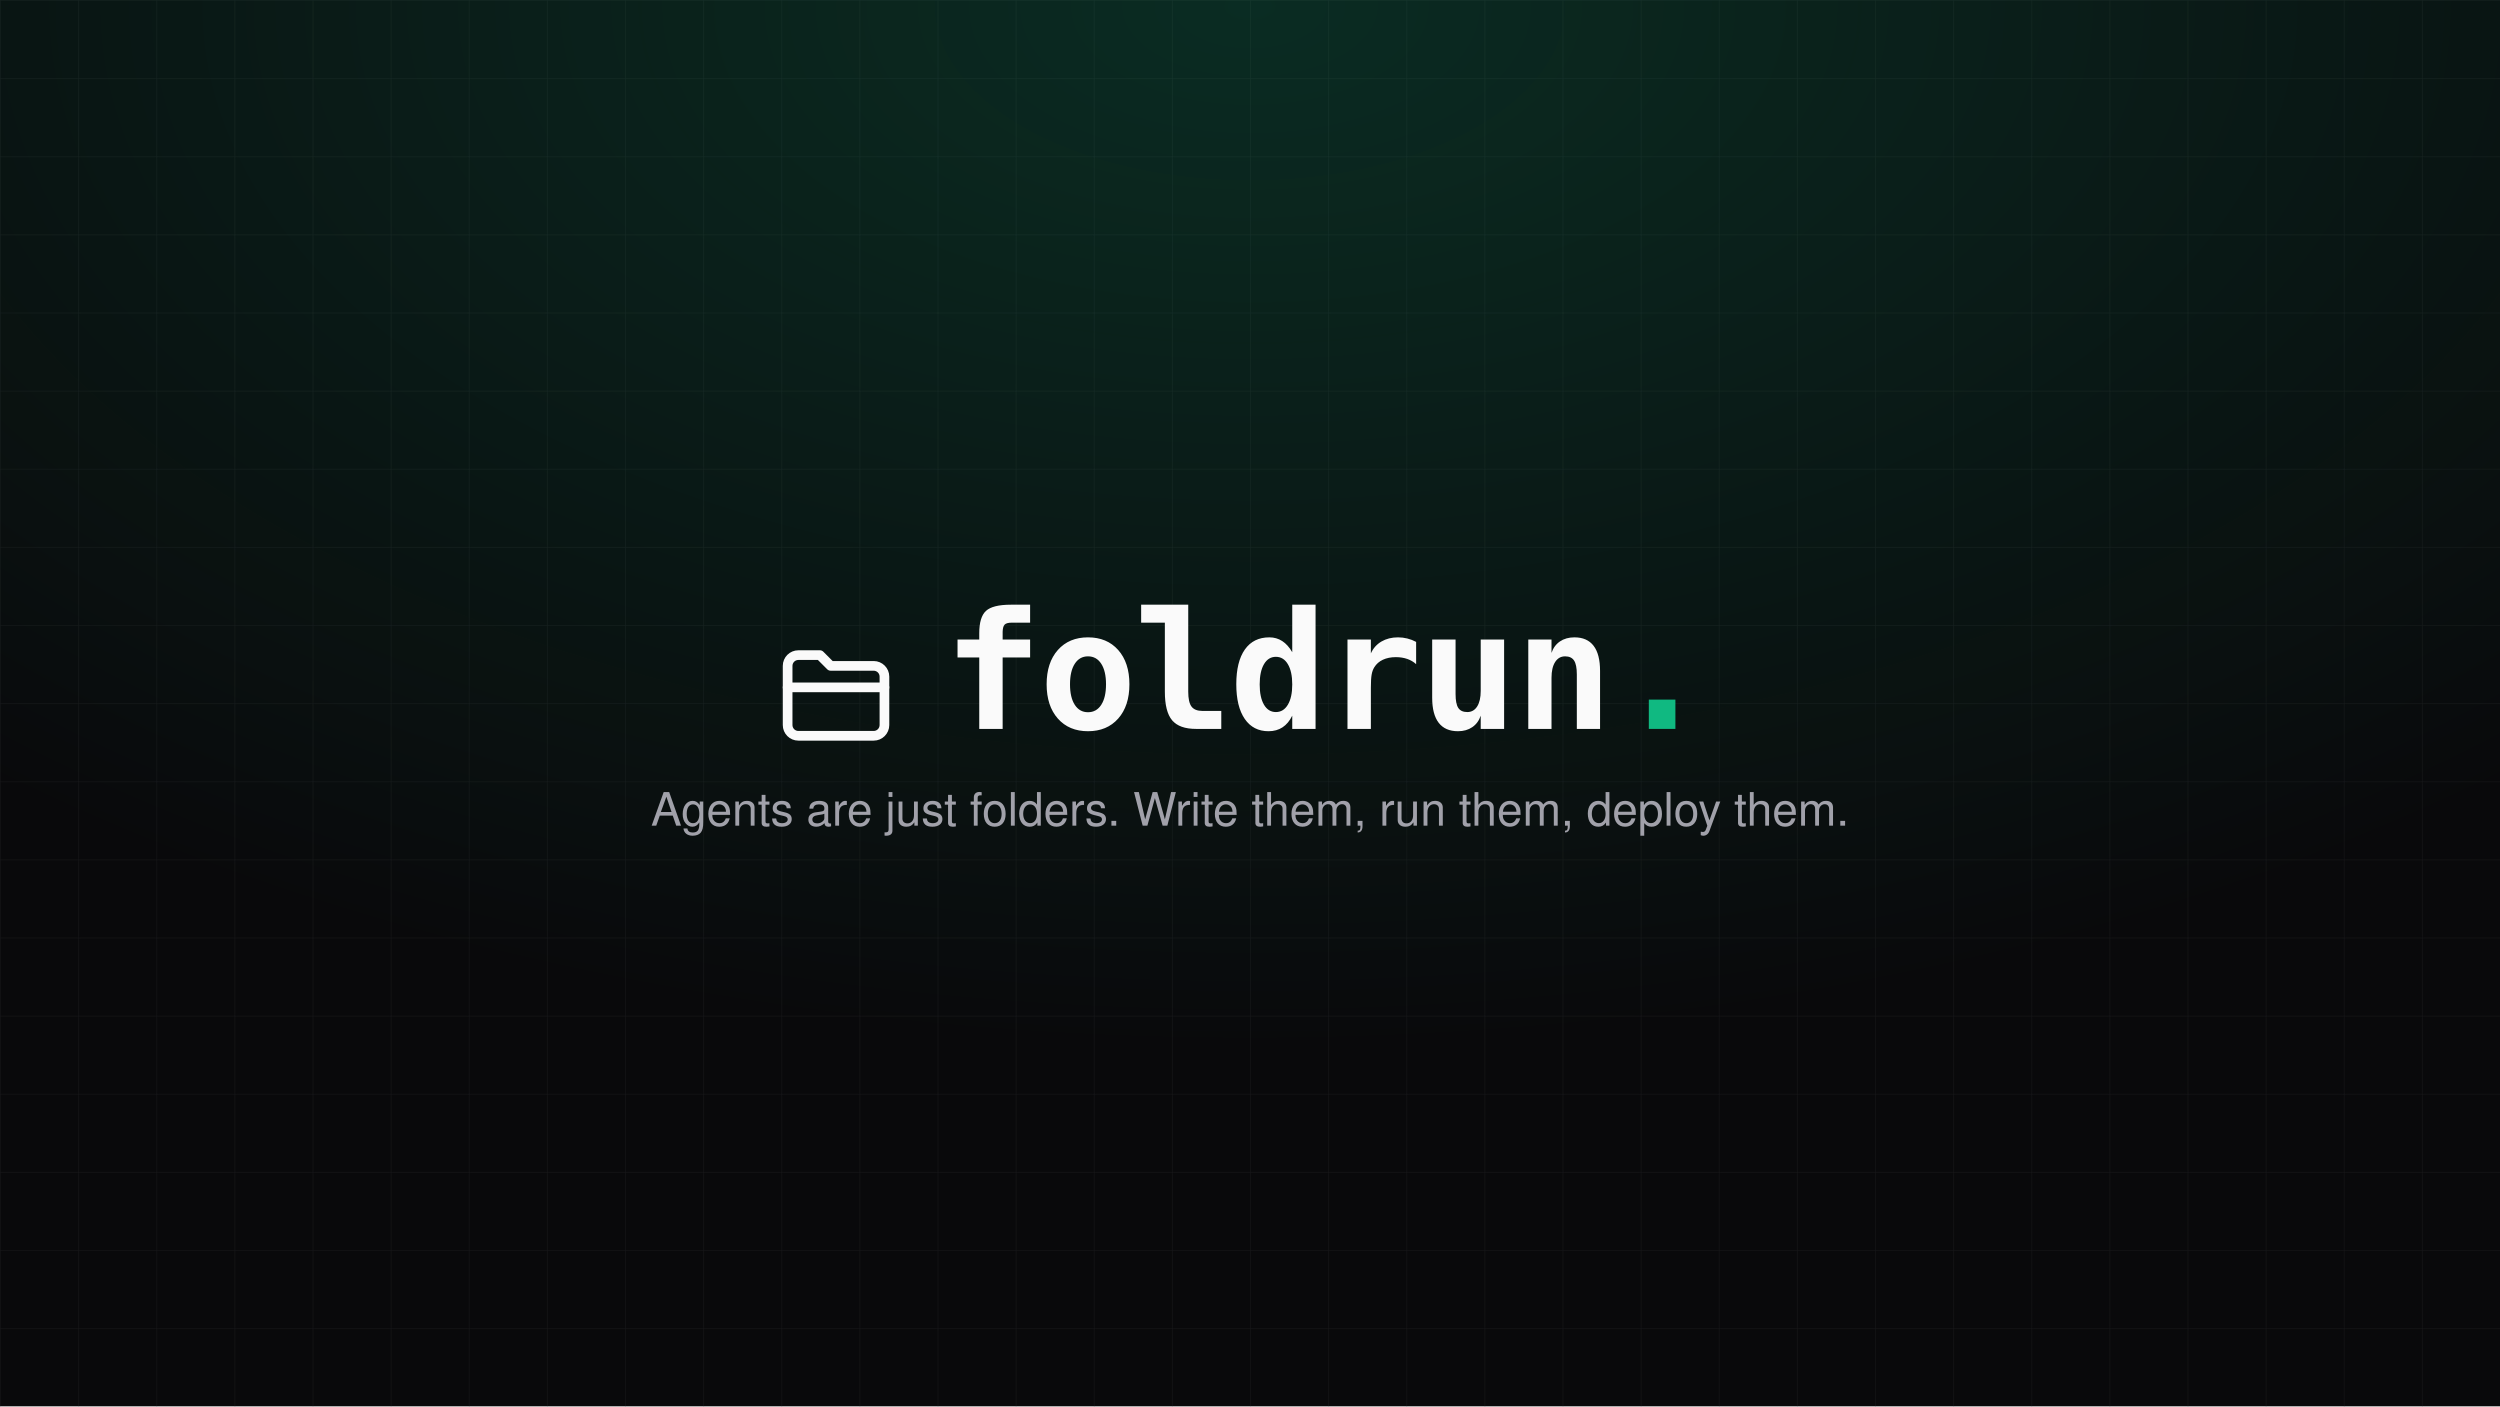
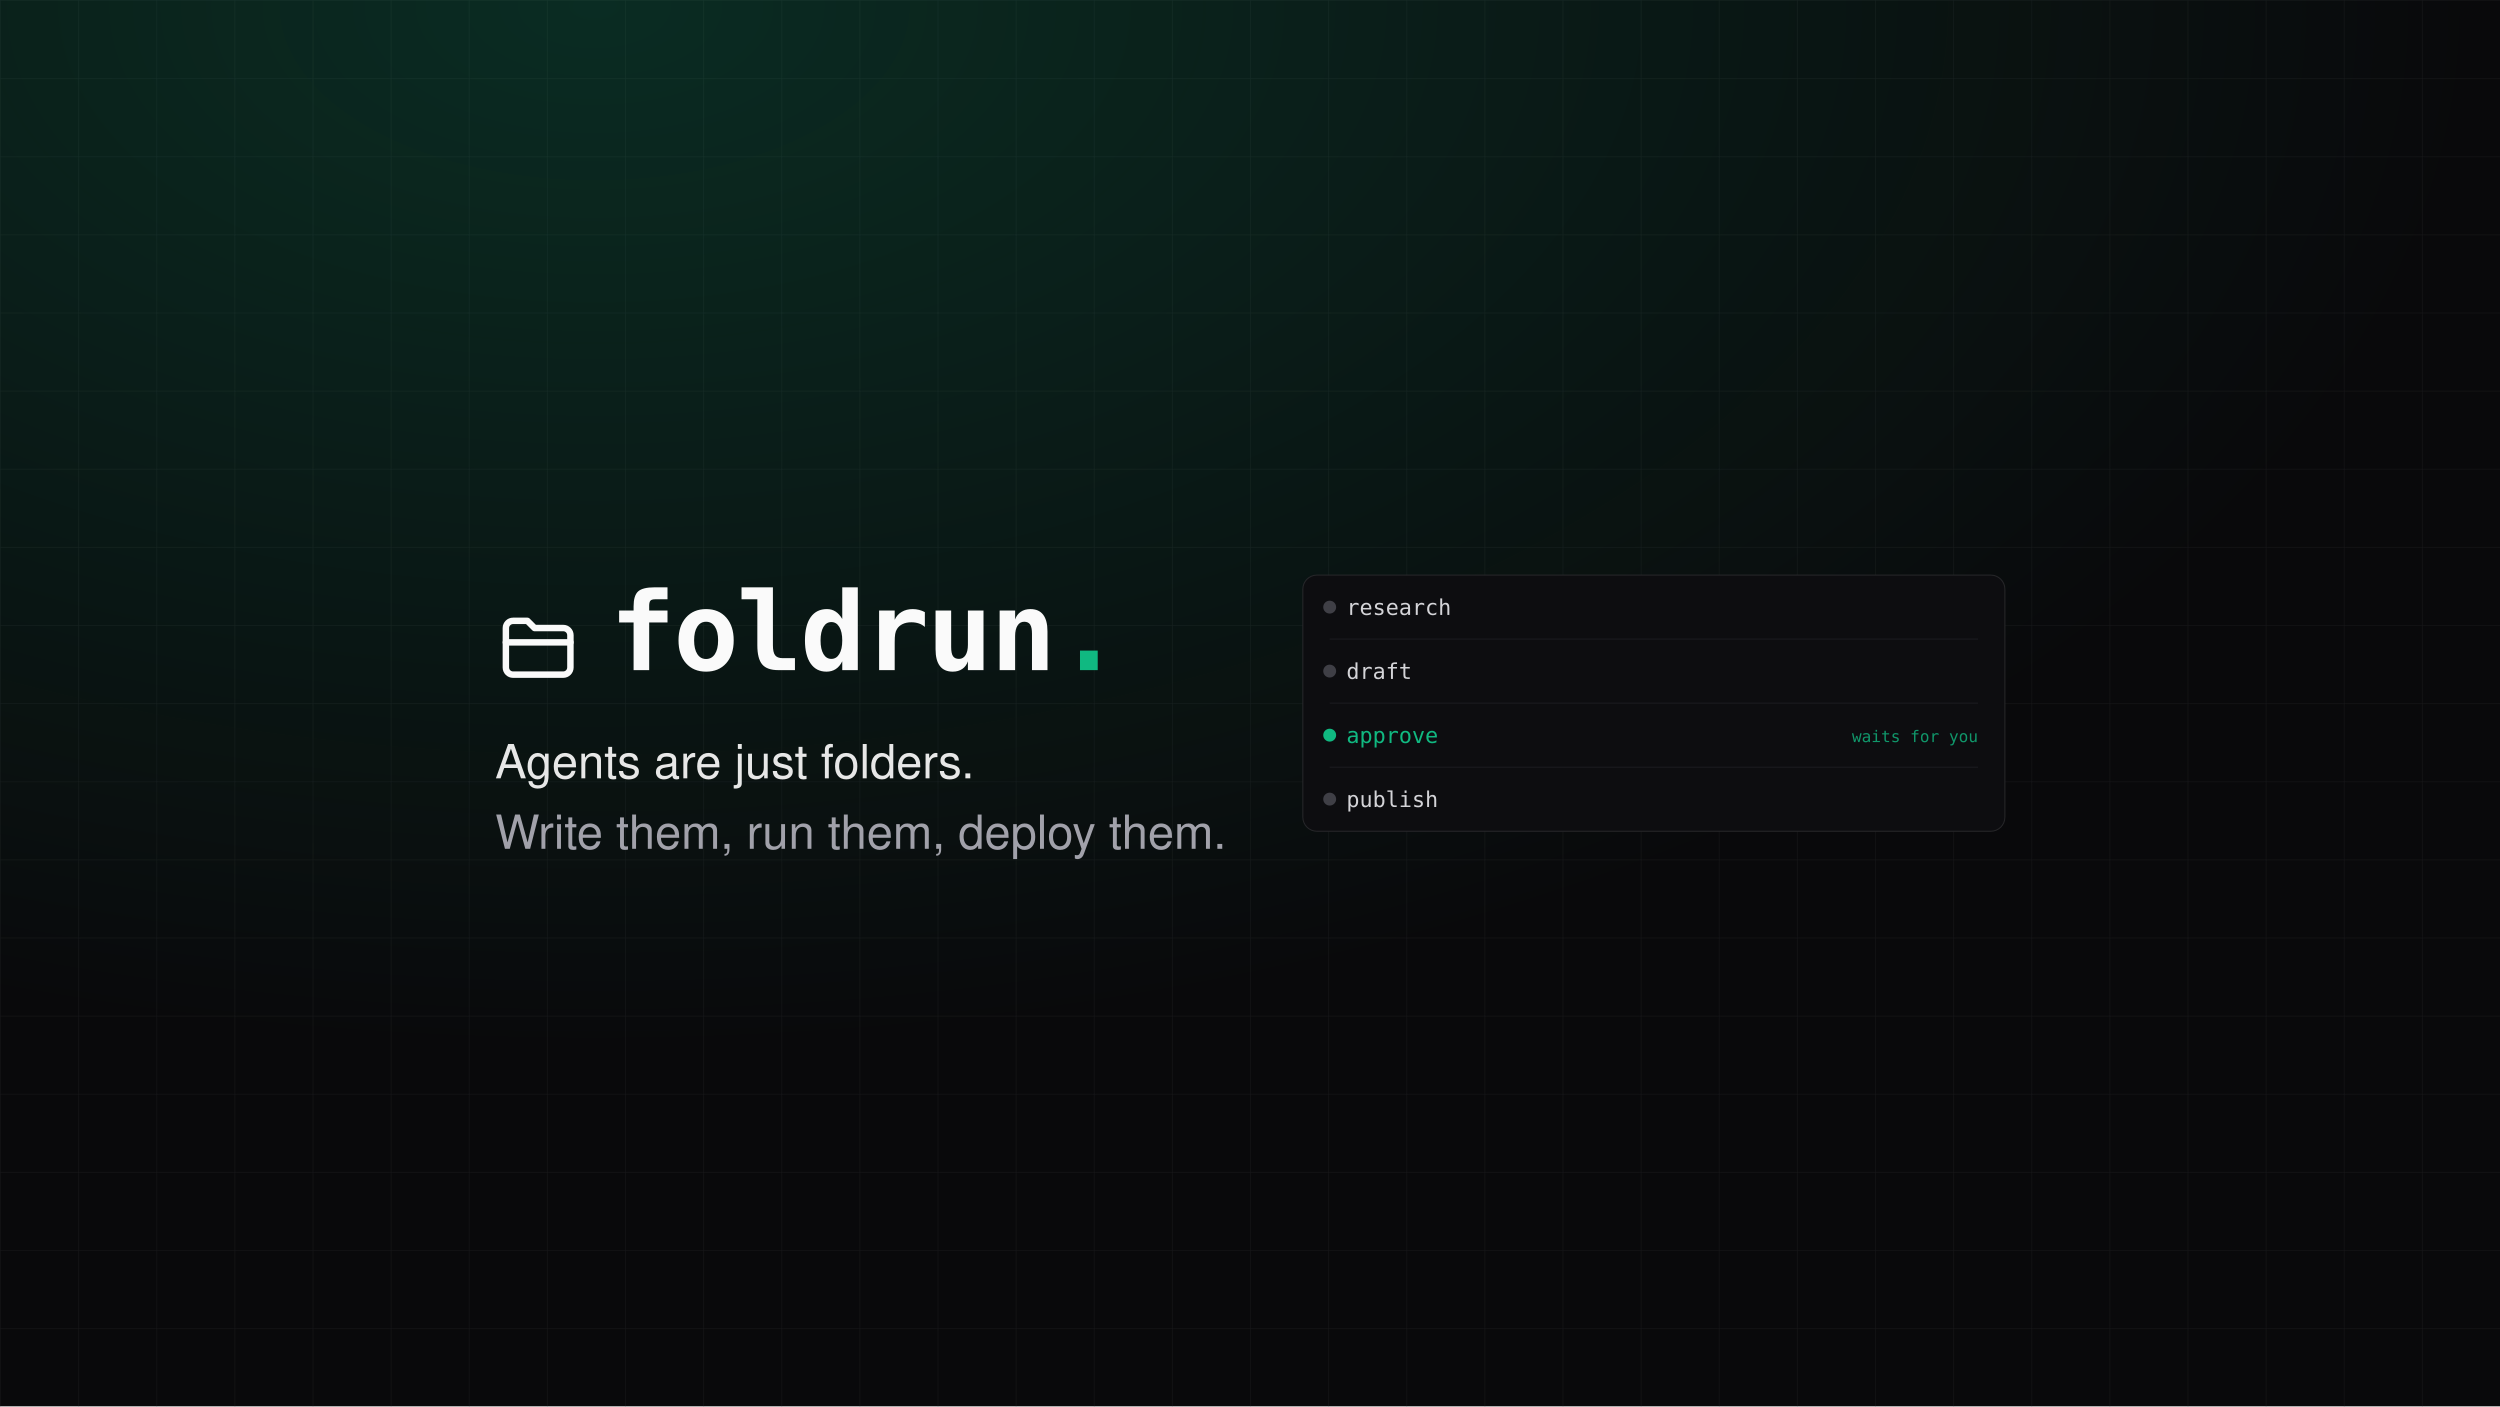
<svg xmlns="http://www.w3.org/2000/svg" width="2560" height="1440" viewBox="0 0 2560 1440">
  <defs>
    <pattern id="grid" width="80" height="80" patternUnits="userSpaceOnUse">
      <path d="M80 0H0v80" fill="none" stroke="#18181b" stroke-width="1" />
    </pattern>
-     <radialGradient id="glow" cx="50%" cy="0%" r="75%">
+     <radialGradient id="glow" cx="24%" cy="0%" r="75%">
      <stop offset="0%" stop-color="#10b981" stop-opacity="0.20" />
      <stop offset="100%" stop-color="#10b981" stop-opacity="0" />
    </radialGradient>
  </defs>
  <rect width="2560" height="1440" fill="#09090b" />
  <rect width="2560" height="1440" fill="url(#grid)" />
  <rect width="2560" height="1440" fill="url(#glow)" />
-   <g transform="translate(790.0 643.3) scale(5.5078)" fill="none" stroke="#fafafa" stroke-width="1.8" stroke-linecap="round" stroke-linejoin="round">
+   <g transform="translate(507.0 617.4) scale(3.6719)" fill="none" stroke="#fafafa" stroke-width="1.8" stroke-linecap="round" stroke-linejoin="round">
    <path d="M3 7a2 2 0 0 1 2-2h4l2 2h8a2 2 0 0 1 2 2v9a2 2 0 0 1-2 2H5a2 2 0 0 1-2-2Z" />
    <path d="M3 11h18" />
  </g>
-   <text x="966.3" y="746.4" font-family="ui-monospace, SFMono-Regular, Menlo, monospace" font-size="167.4" font-weight="600" letter-spacing="-3.35" fill="#fafafa">foldrun<tspan fill="#10b981">.</tspan>
+   <text x="624.5" y="686.2" font-family="ui-monospace, SFMono-Regular, Menlo, monospace" font-size="111.6" font-weight="600" letter-spacing="-2.23" fill="#fafafa">foldrun<tspan fill="#10b981">.</tspan>
  </text>
-   <text x="1280" y="845.5" text-anchor="middle" font-family="-apple-system, BlinkMacSystemFont, Helvetica, Arial, sans-serif" font-size="47.2" fill="#a1a1aa">Agents are just folders. Write them, run them, deploy them.</text>
+   <text x="507.0" y="797.0" font-family="-apple-system, BlinkMacSystemFont, Helvetica, Arial, sans-serif" font-size="48.2" fill="#fafafa" opacity="0.92">Agents are just folders.</text>
+   <text x="507.0" y="869.2" font-family="-apple-system, BlinkMacSystemFont, Helvetica, Arial, sans-serif" font-size="48.2" fill="#a1a1aa">Write them, run them, deploy them.</text>
+   <g>
+     <rect x="1334.1" y="588.9" width="718.9" height="262.3" rx="14.4" fill="#0d0d10" stroke="#27272a" stroke-width="1.0" />
+     <g>
+       <circle cx="1361.6" cy="621.7" r="6.6" fill="#3f3f46" />
+       <text x="1378.7" y="629.7" font-family="ui-monospace, SFMono-Regular, Menlo, monospace" font-size="22.3" fill="#d4d4d8">research</text>
+     </g>
+     <g>
+       <line x1="1361.6" y1="654.4" x2="2025.5" y2="654.4" stroke="#1c1c20" stroke-width="1" />
+       <circle cx="1361.6" cy="687.2" r="6.6" fill="#3f3f46" />
+       <text x="1378.7" y="695.2" font-family="ui-monospace, SFMono-Regular, Menlo, monospace" font-size="22.3" fill="#d4d4d8">draft</text>
+     </g>
+     <g>
+       <line x1="1361.6" y1="720.0" x2="2025.5" y2="720.0" stroke="#1c1c20" stroke-width="1" />
+       <circle cx="1361.6" cy="752.8" r="6.6" fill="#10b981" />
+       <text x="1378.7" y="760.8" font-family="ui-monospace, SFMono-Regular, Menlo, monospace" font-size="22.3" fill="#10b981">approve</text>
+       <text x="2025.5" y="759.9" text-anchor="end" font-family="ui-monospace, SFMono-Regular, Menlo, monospace" font-size="16.5" fill="#10b981" opacity="0.8">waits for you</text>
+     </g>
+     <g>
+       <line x1="1361.6" y1="785.6" x2="2025.5" y2="785.6" stroke="#1c1c20" stroke-width="1" />
+       <circle cx="1361.6" cy="818.3" r="6.6" fill="#3f3f46" />
+       <text x="1378.7" y="826.4" font-family="ui-monospace, SFMono-Regular, Menlo, monospace" font-size="22.3" fill="#d4d4d8">publish</text>
+     </g>
+   </g>
</svg>
